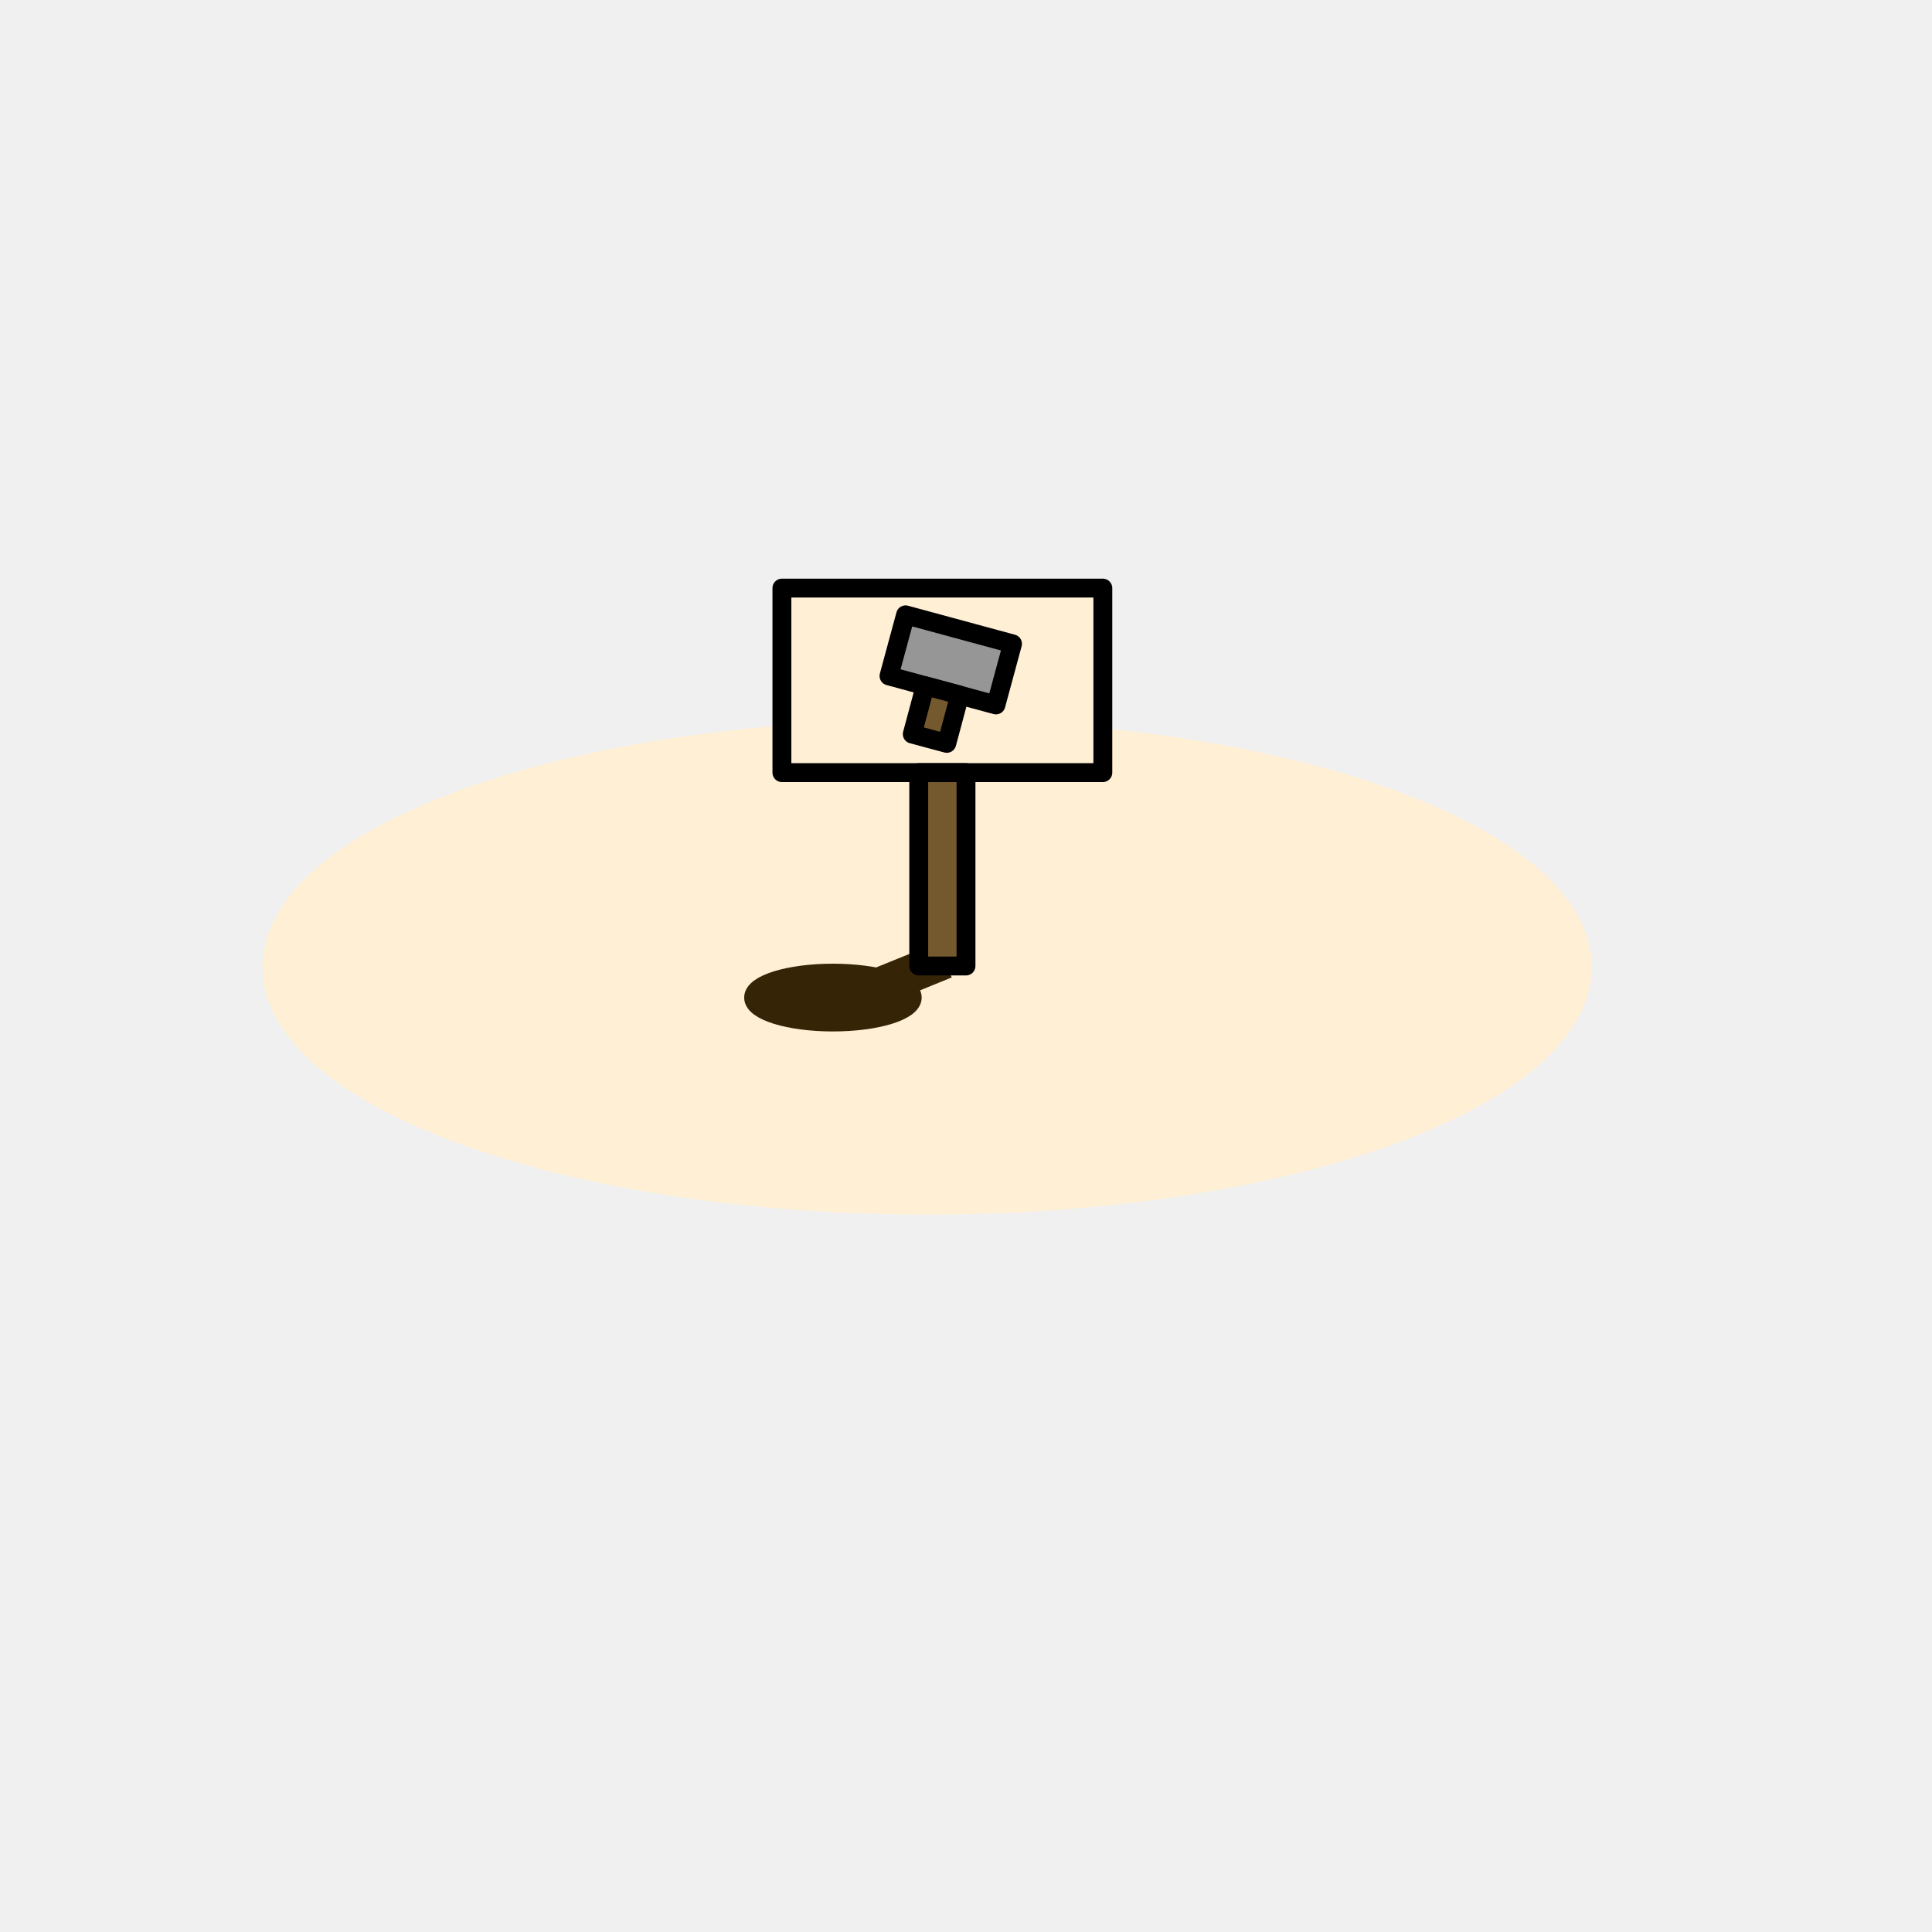
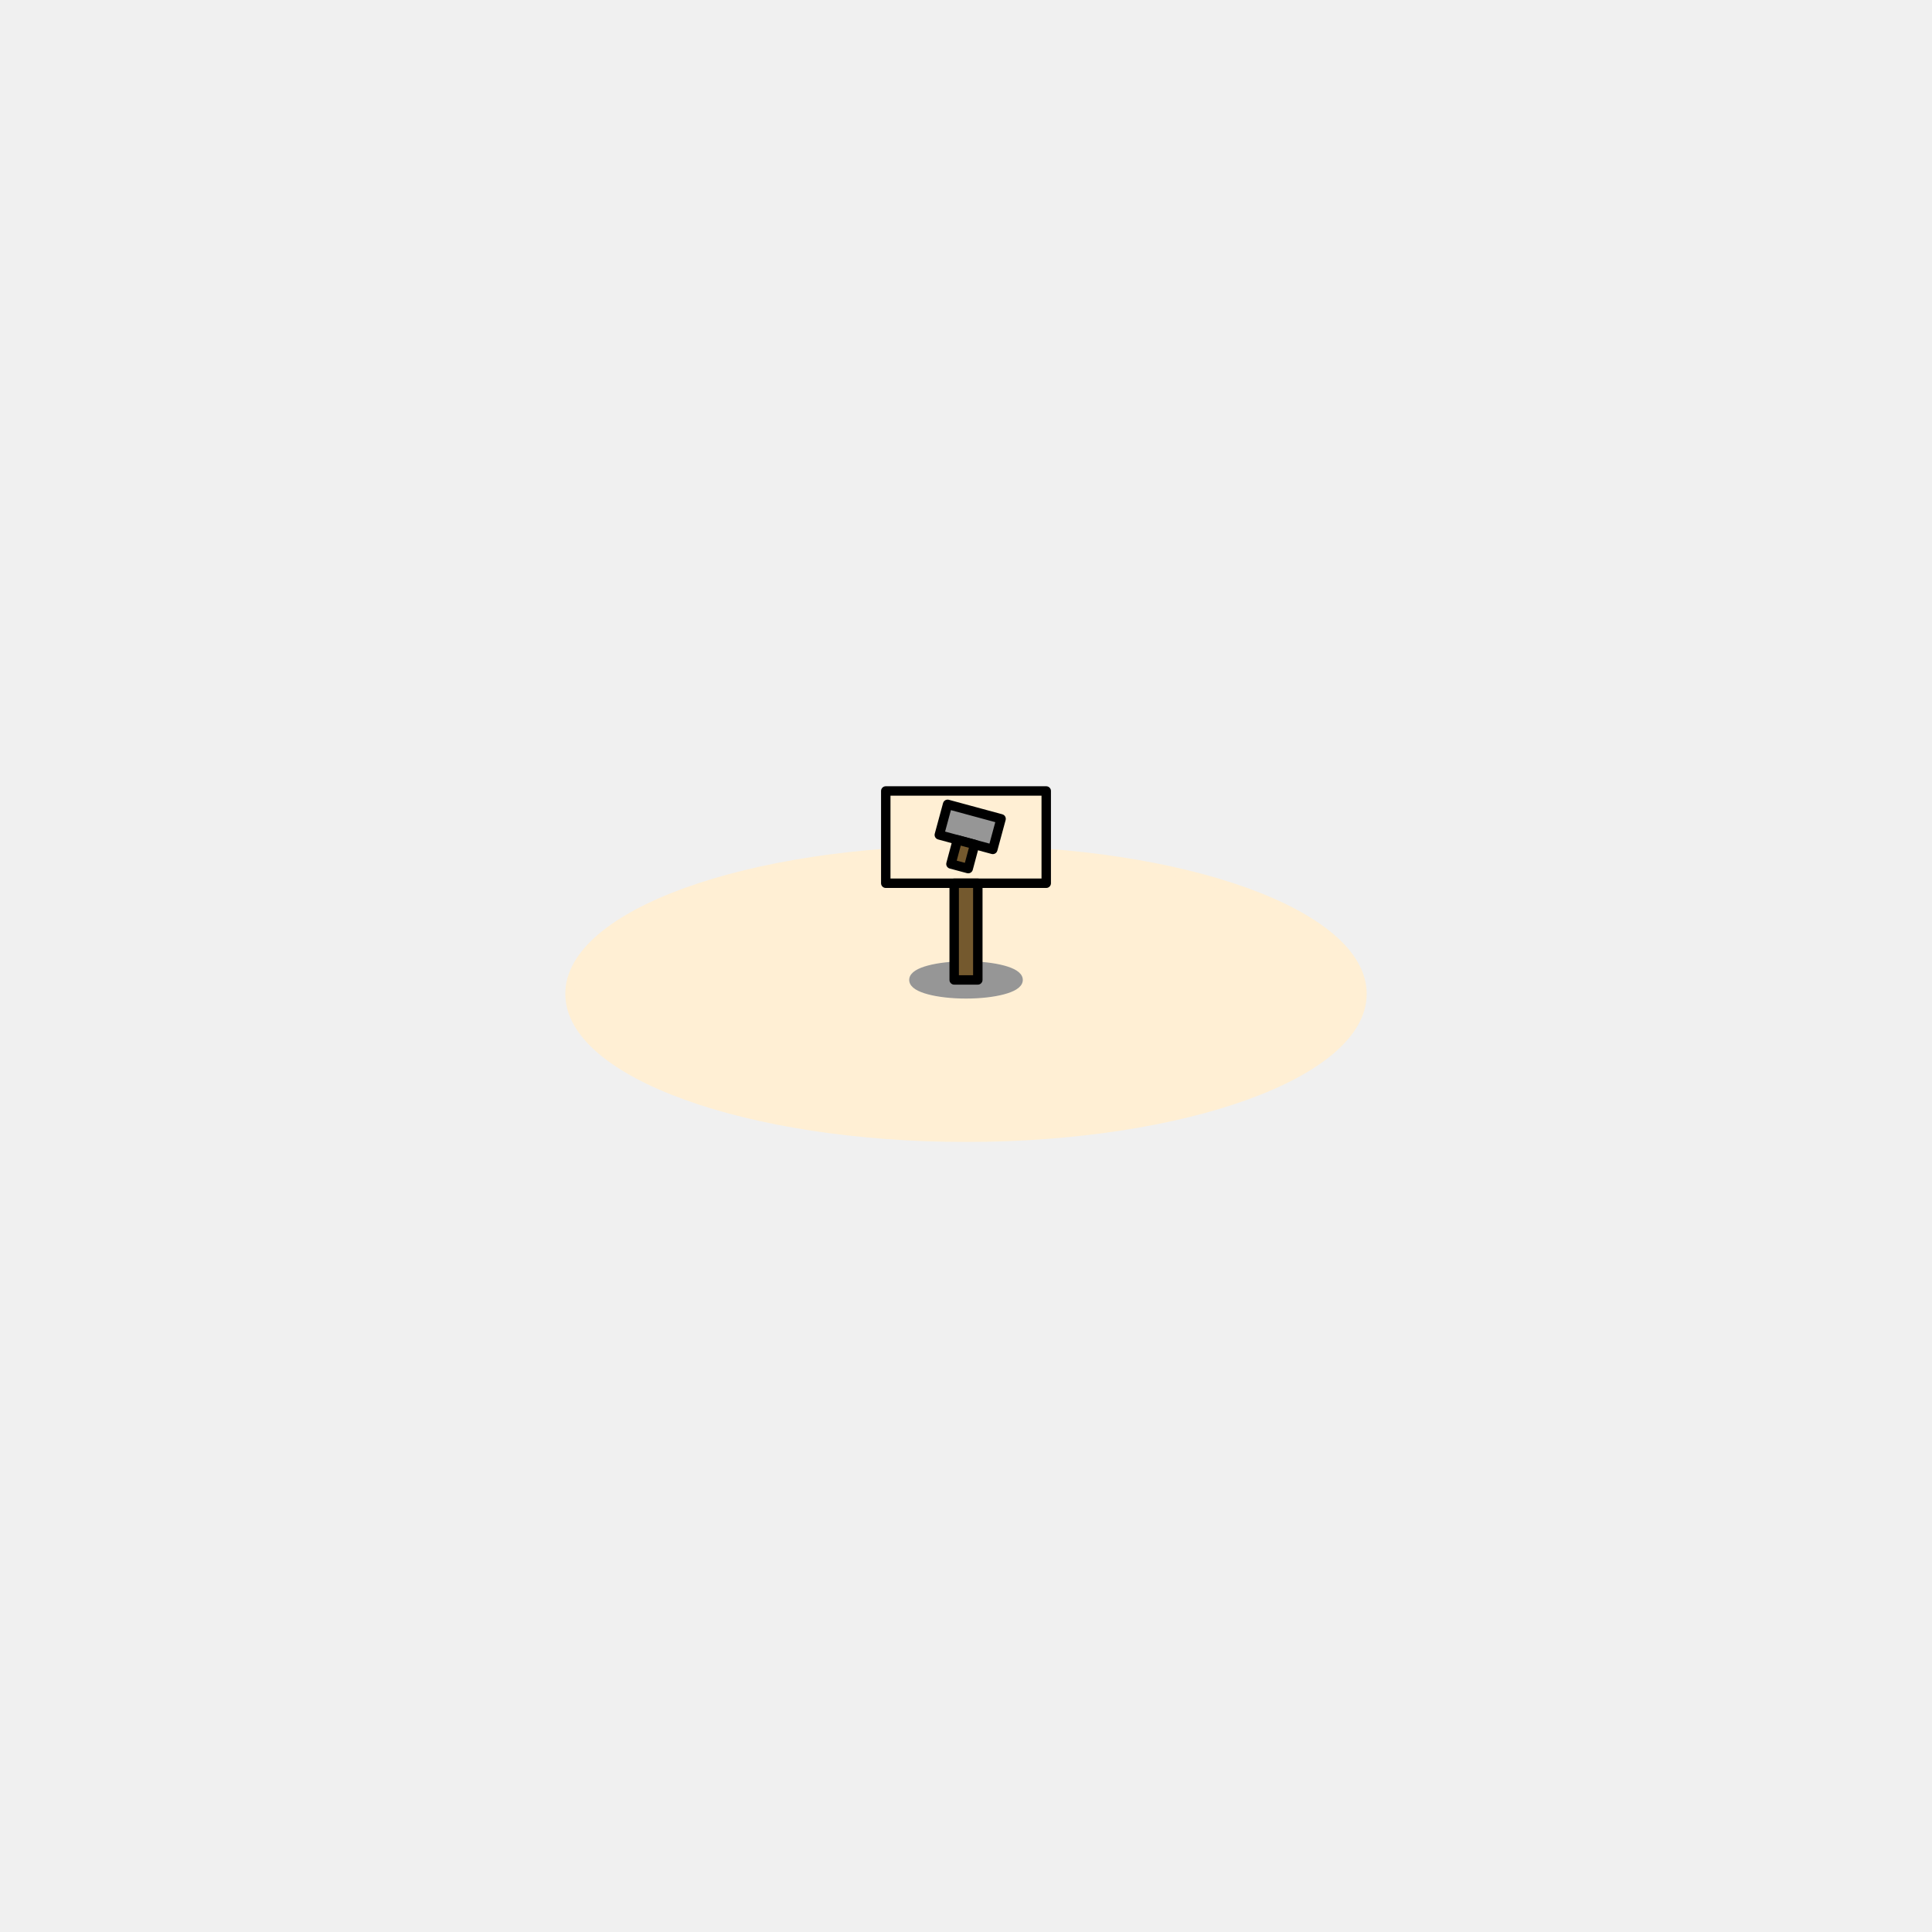
- <svg xmlns="http://www.w3.org/2000/svg" viewBox="0 0 512 512" width="512" height="512">
+ <svg xmlns="http://www.w3.org/2000/svg" viewBox="0 0 1024 1024" width="1024" height="1024">
  <defs>
-     <clipPath id="artboard-4076812626024719290">
-       <rect x="0" y="0" width="512" height="512" />
+     <clipPath id="artboard-1647534921494487879">
+       <rect x="0" y="0" width="1024" height="1024" />
    </clipPath>
  </defs>
  <g>
-     <rect fill="#ffffff" fill-opacity="0" x="0" y="0" width="512" height="512" />
-     <g clip-path="url(#artboard-4076812626024719290)">
+     <rect fill="#ffffff" fill-opacity="0" x="0" y="0" width="1024" height="1024" />
+     <g clip-path="url(#artboard-1647534921494487879)">
      <g>
-         <g transform="matrix(2.5,0,0,2.5,37.00799,-141.6916)">
-           <path d="M83.477,133.958 C121.796,133.958 152.923,145.268 152.923,159.191 C152.923,173.114 121.796,184.423 83.477,184.423 C45.157,184.423 14.03,173.114 14.03,159.191 C14.03,145.268 45.157,133.958 83.477,133.958 Z" transform="matrix(1,0,0,1,0,0)" fill="#ffefd4" stroke-width="2" stroke="#ffefd4" />
+         <g transform="matrix(2.5,0,0,2.5,-139.94,121.9089)">
+           <path d="M260.776,131.54 C307.099,131.54 344.728,145.166 344.728,161.94 C344.728,178.714 307.099,192.34 260.776,192.34 C214.453,192.34 176.824,178.714 176.824,161.94 C176.824,145.166 214.453,131.54 260.776,131.54 Z" fill="#ffefd4" stroke-width="2" stroke="#ffefd4" />
        </g>
-         <g transform="matrix(2.5,0,0,2.5,37.00799,-141.6916)">
-           <path d="M73.489,159.832 C78.13,159.832 81.899,160.993 81.899,162.423 C81.899,163.853 78.13,165.015 73.489,165.015 C68.849,165.015 65.08,163.853 65.08,162.423 C65.08,160.993 68.849,159.832 73.489,159.832 Z" fill="#362407" stroke-width="2" stroke="#362407" />
+         <g transform="matrix(2.5,0,0,2.5,-139.94,121.9089)">
+           <path d="M260.776,156.036 C266.871,156.036 271.822,157.359 271.822,158.988 C271.822,160.617 266.871,161.94 260.776,161.94 C254.681,161.94 249.73,160.617 249.73,158.988 C249.73,157.359 254.681,156.036 260.776,156.036 Z" fill="#969696" stroke-width="2" stroke="#969696" />
        </g>
-         <g transform="matrix(2.5,0,0,2.5,37.00799,-141.6916)">
-           <path d="M78.479,161.222 L83.477,159.191" transform="matrix(1,0,0,1,0,0)" fill="none" stroke-width="4" stroke-linecap="square" stroke="#362407" />
+         <g transform="matrix(2.5,0,0,2.5,-139.94,121.9089)">
+           <path d="M243.766,118.929 L277.786,118.929 L277.786,138.49 L243.766,138.49 L243.766,118.929 Z" fill="#ffefd4" stroke-width="2" stroke-linecap="round" stroke-linejoin="round" stroke="#000000" />
        </g>
-         <g transform="matrix(2.5,0,0,2.5,37.00799,-141.6916)">
-           <path d="M68.082,119.017 L102.102,119.017 L102.102,138.578 L68.082,138.578 L68.082,119.017 Z" transform="matrix(1,0,0,1,0,0)" fill="#ffefd4" stroke-width="2" stroke-linecap="round" stroke-linejoin="round" stroke="#000000" />
+         <g transform="matrix(2.5,0,0,2.5,-139.94,121.9089)">
+           <path d="M258.271,138.49 L263.281,138.49 L263.281,158.988 L258.271,158.988 L258.271,138.49 Z" fill="#74592e" stroke-width="2" stroke-linecap="round" stroke-linejoin="round" stroke="#000000" />
        </g>
-         <g transform="matrix(2.5,0,0,2.5,37.00799,-141.6916)">
-           <path d="M82.587,138.578 L87.597,138.578 L87.597,159.077 L82.587,159.077 L82.587,138.578 Z" fill="#74592e" stroke-width="2" stroke-linecap="round" stroke-linejoin="round" stroke="#000000" />
+         <g transform="matrix(2.5,0,0,2.5,-139.94,121.9089)">
+           <path d="M256.875,121.764 L268.211,124.837 L266.455,131.315 L255.119,128.242 L256.875,121.764 Z" transform="matrix(1,0,0,1,0,0)" fill="#969696" stroke-width="2" stroke-linecap="round" stroke-linejoin="round" stroke="#000000" />
        </g>
-         <g transform="matrix(2.5,0,0,2.5,37.00799,-141.6916)">
-           <path d="M81.191,121.852 L92.527,124.926 L90.771,131.403 L79.435,128.33 L81.191,121.852 Z" transform="matrix(1,0,0,1,0,0)" fill="#969696" stroke-width="2" stroke-linecap="round" stroke-linejoin="round" stroke="#000000" />
-         </g>
-         <g transform="matrix(2.5,0,0,2.5,37.00799,-141.6916)">
-           <path d="M83.273,129.376 L86.933,130.357 L85.561,135.476 L81.901,134.495 L83.273,129.376 Z" transform="matrix(1,0,0,1,0,0)" fill="#74592e" stroke-width="2" stroke-linecap="round" stroke-linejoin="round" stroke="#000000" />
+         <g transform="matrix(2.5,0,0,2.5,-139.94,121.9089)">
+           <path d="M258.957,129.288 L262.617,130.269 L261.245,135.387 L257.585,134.407 L258.957,129.288 Z" fill="#74592e" stroke-width="2" stroke-linecap="round" stroke-linejoin="round" stroke="#000000" />
        </g>
      </g>
    </g>
  </g>
</svg>
